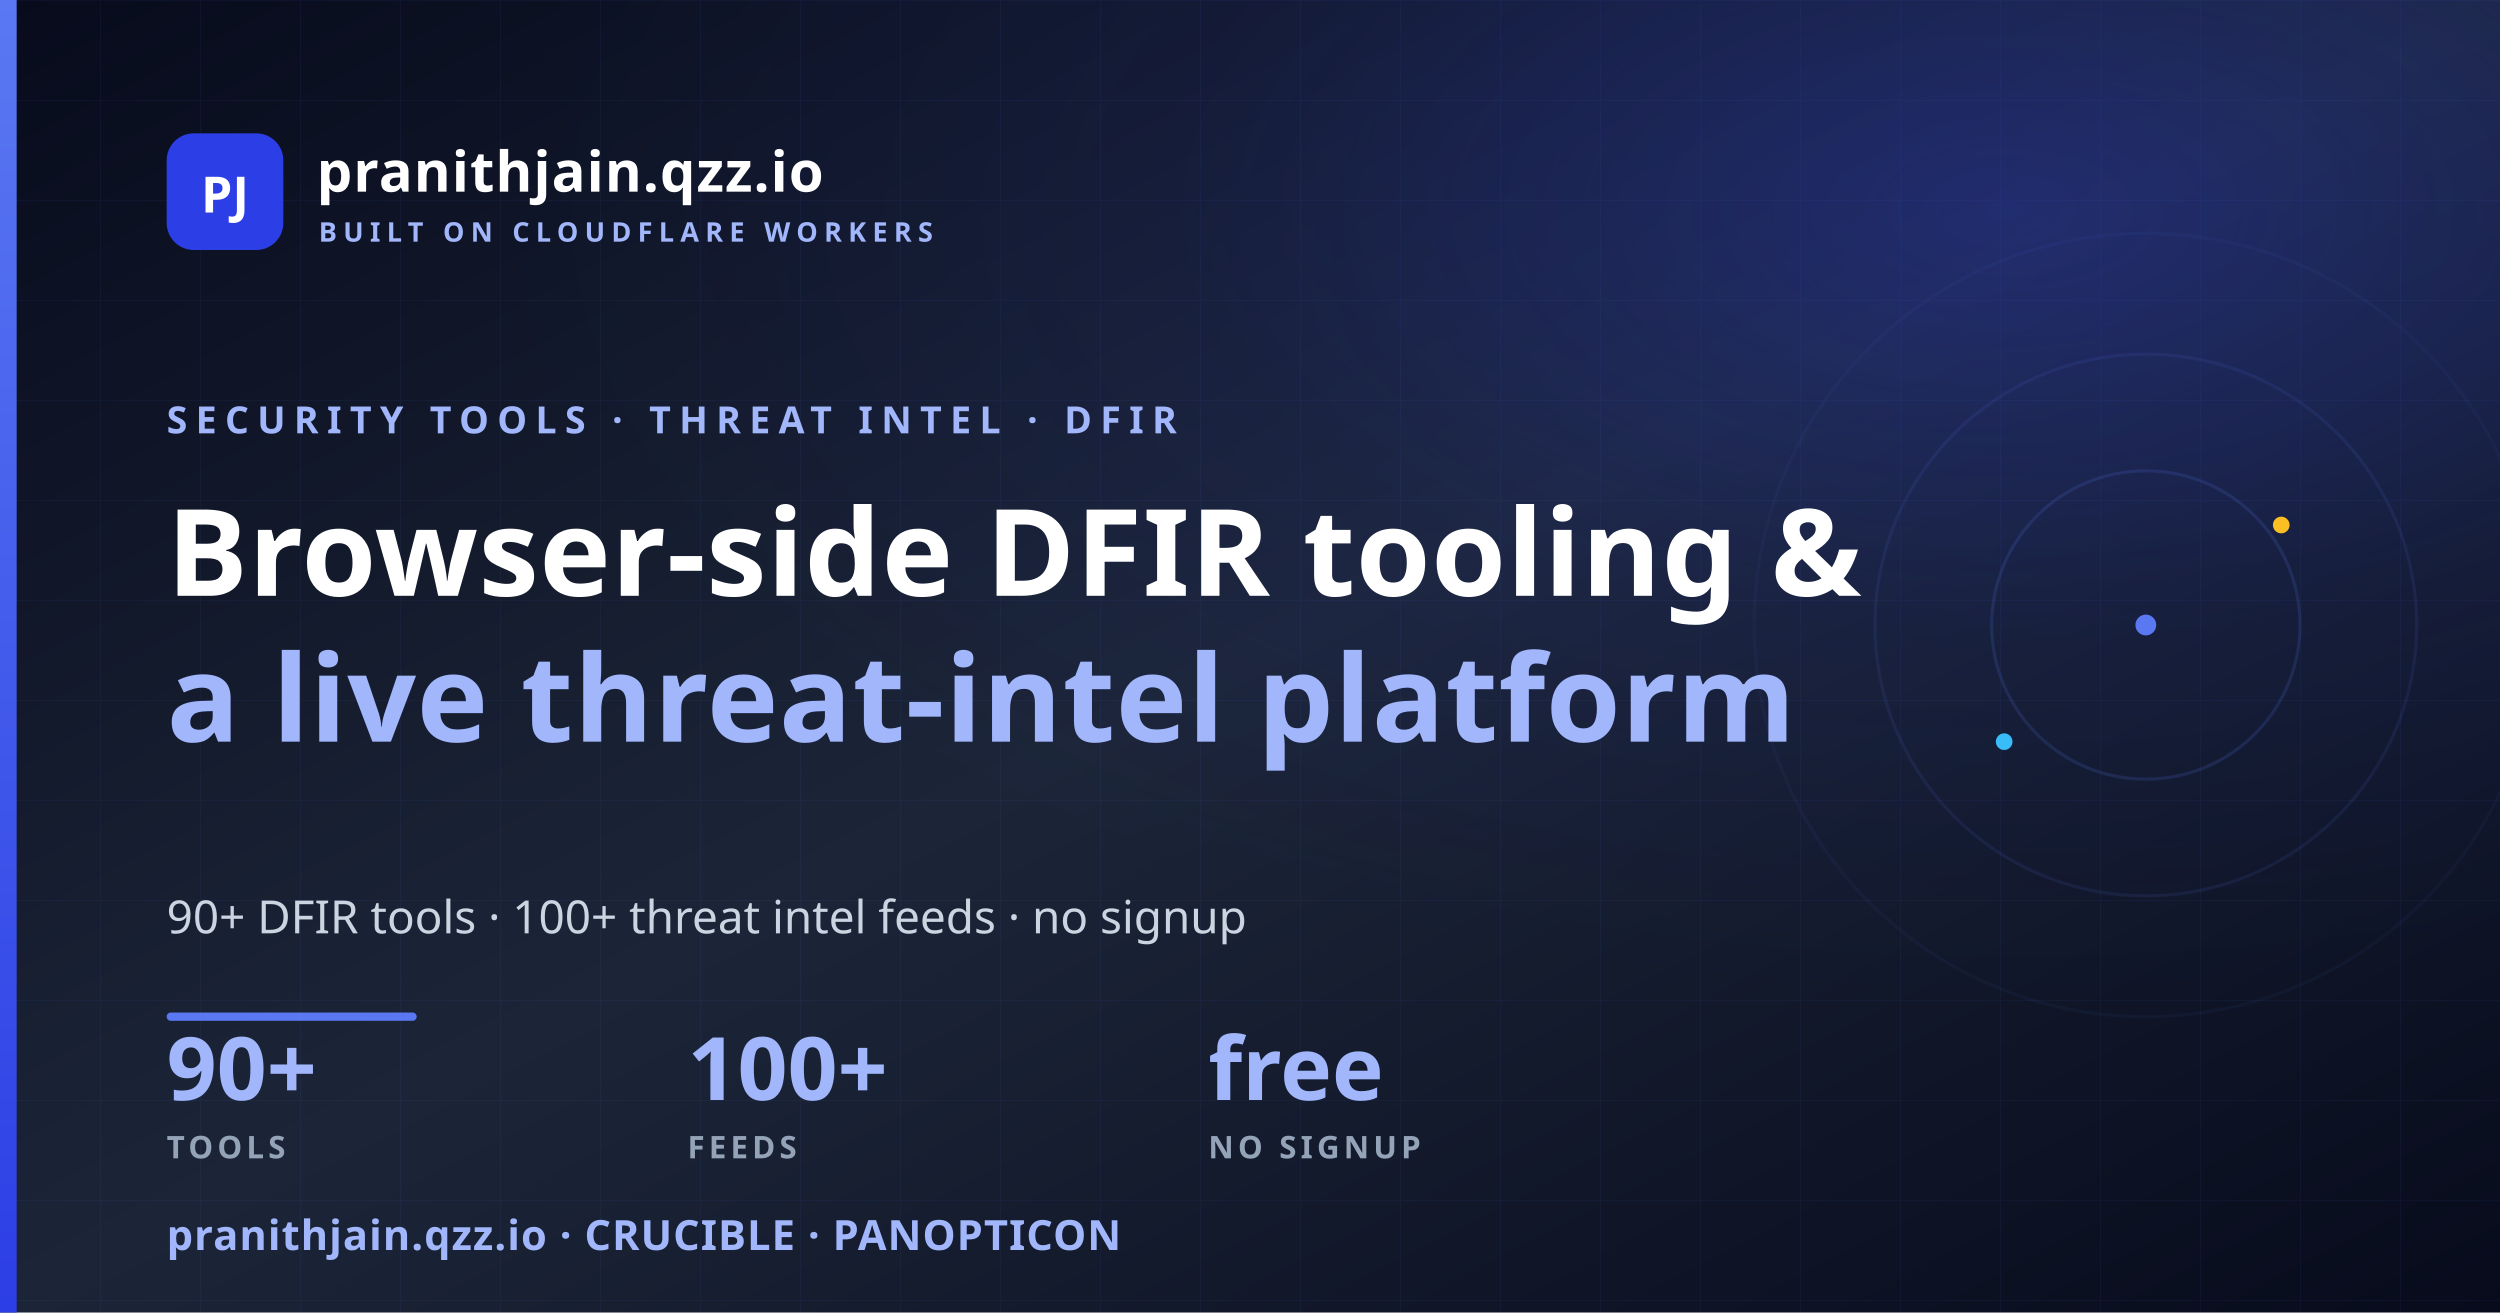
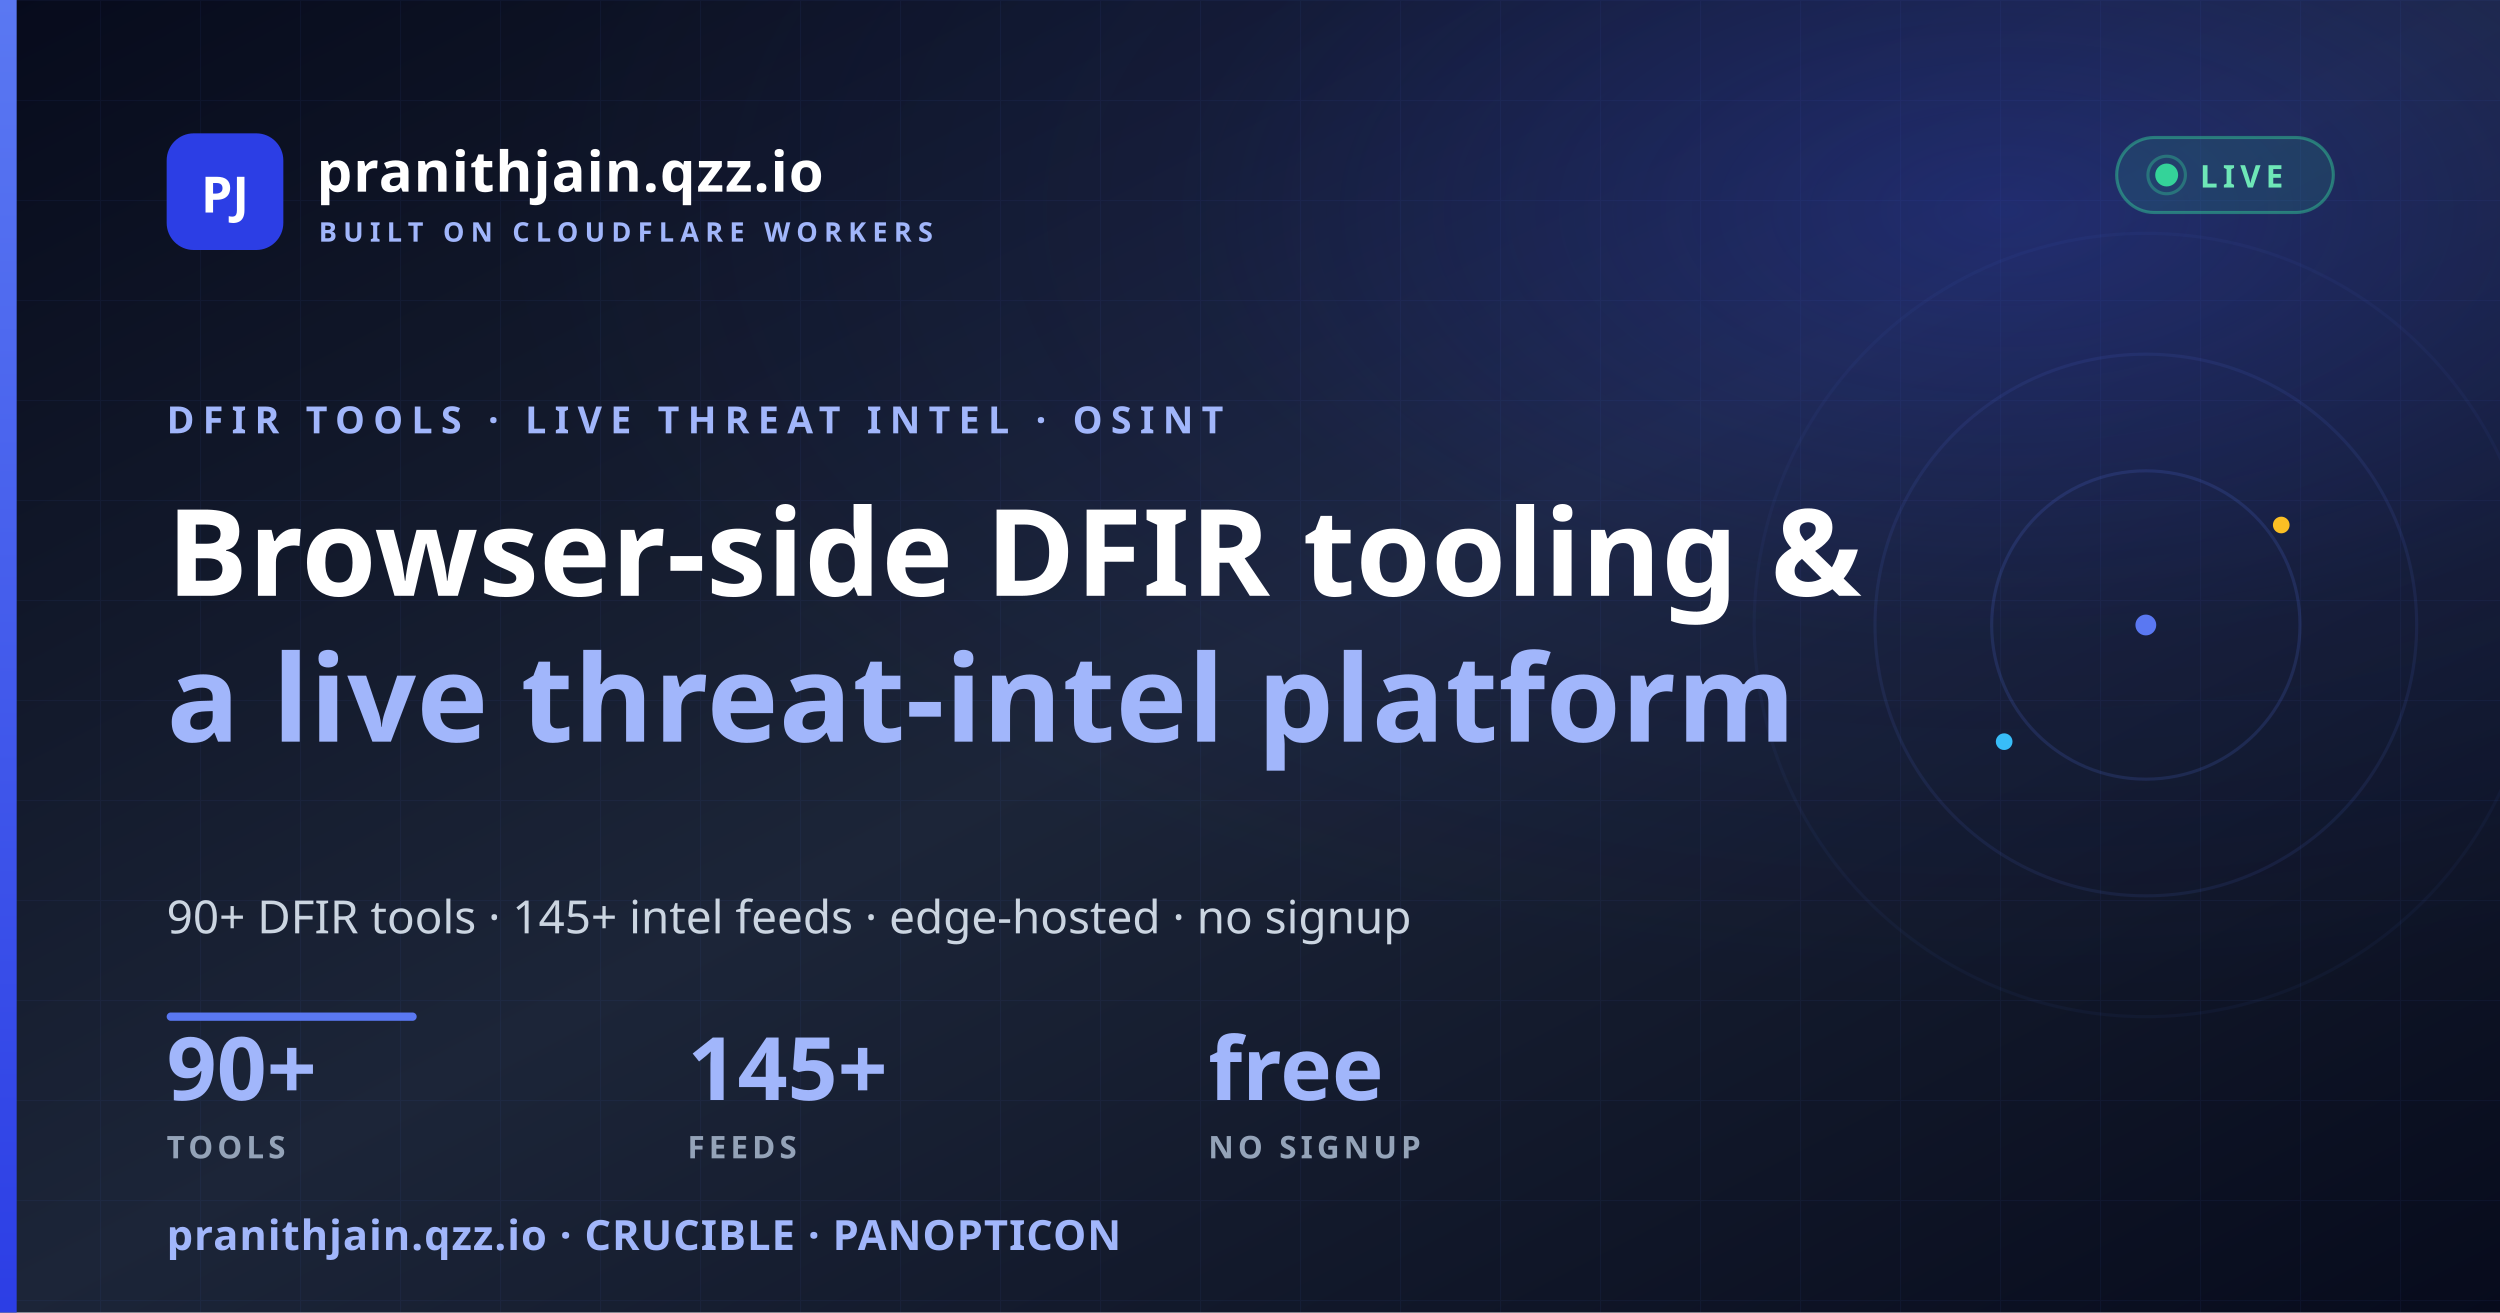
<svg xmlns="http://www.w3.org/2000/svg" width="1200" height="630" viewBox="0 0 1200 630" font-family="'Hanken Grotesk', system-ui, sans-serif">
  <defs>
    <linearGradient id="bg" x1="0" y1="0" x2="1" y2="1">
      <stop offset="0%" stop-color="#070b1c" />
      <stop offset="50%" stop-color="#1c2538" />
      <stop offset="100%" stop-color="#070b1c" />
    </linearGradient>
    <radialGradient id="glow" cx="80%" cy="16%" r="60%">
      <stop offset="0%" stop-color="#2c3ee5" stop-opacity="0.32" />
      <stop offset="55%" stop-color="#2c3ee5" stop-opacity="0.07" />
      <stop offset="100%" stop-color="#2c3ee5" stop-opacity="0" />
    </radialGradient>
    <linearGradient id="bar" x1="0" y1="0" x2="0" y2="1">
      <stop offset="0%" stop-color="#5a78f2" />
      <stop offset="100%" stop-color="#2c3ee5" />
    </linearGradient>
    <pattern id="grid" width="48" height="48" patternUnits="userSpaceOnUse">
      <path d="M 48 0 L 0 0 0 48" fill="none" stroke="#5a78f2" stroke-opacity="0.06" stroke-width="1" />
    </pattern>
  </defs>
  <rect width="1200" height="630" fill="url(#bg)" />
  <rect width="1200" height="630" fill="url(#grid)" />
  <rect width="1200" height="630" fill="url(#glow)" />
  <g stroke="#5a78f2" fill="none">
    <circle cx="1030" cy="300" r="74" stroke-opacity="0.16" stroke-width="1.5" />
    <circle cx="1030" cy="300" r="130" stroke-opacity="0.10" stroke-width="1.5" />
    <circle cx="1030" cy="300" r="188" stroke-opacity="0.05" stroke-width="1.5" />
  </g>
  <circle cx="1030" cy="300" r="5" fill="#5a78f2" />
  <circle cx="1095" cy="252" r="4" fill="#fbbf24" />
  <circle cx="962" cy="356" r="4" fill="#38bdf8" />
  <rect x="0" y="0" width="8" height="630" fill="url(#bar)" />
  <rect x="80" y="64" width="56" height="56" rx="13" fill="#2c3ee5" />
  <text x="108" y="102" text-anchor="middle" font-size="24" font-weight="800" fill="#ffffff">PJ</text>
  <text x="152" y="92" font-size="27" font-weight="800" letter-spacing="0.5" fill="#ffffff">pranithjain.qzz.io</text>
  <text x="153" y="116" font-size="13" font-weight="700" letter-spacing="3" fill="#a1b6fb">BUILT ON CLOUDFLARE WORKERS</text>
-   <text x="80" y="208" font-size="18" font-weight="800" letter-spacing="4" fill="#a1b6fb">SECURITY TOOLS · THREAT INTEL · DFIR</text>
+   <g>
+     <rect x="1016" y="66" width="104" height="36" rx="18" fill="#34d399" fill-opacity="0.12" stroke="#34d399" stroke-opacity="0.45" stroke-width="1.5" />
+     <circle cx="1040" cy="84" r="5.5" fill="#34d399" />
+     <circle cx="1040" cy="84" r="9" fill="none" stroke="#34d399" stroke-opacity="0.35" stroke-width="1.5" />
+     <text x="1056" y="90" font-size="15" font-weight="800" letter-spacing="2.5" fill="#6ee7b7">LIVE</text>
+   </g>
+   <text x="80" y="208" font-size="18" font-weight="800" letter-spacing="4" fill="#a1b6fb">DFIR TOOLS · LIVE THREAT INTEL · OSINT</text>
  <text x="80" y="286" font-size="58" font-weight="800" letter-spacing="0.3" fill="#ffffff">Browser-side DFIR tooling &amp;</text>
  <text x="80" y="356" font-size="58" font-weight="800" letter-spacing="0.3" fill="#a1b6fb">a live threat-intel platform</text>
-   <text x="80" y="448" font-size="22" font-weight="400" fill="#cbd5e1">90+ DFIR tools · 100+ threat intel feeds · no signup</text>
+   <text x="80" y="448" font-size="22" font-weight="400" fill="#cbd5e1">90+ DFIR tools · 145+ intel feeds · edge-hosted · no signup</text>
  <rect x="80" y="486" width="120" height="4" rx="2" fill="#5a78f2" />
  <text x="80" y="528" font-size="42" font-weight="800" fill="#a1b6fb">90+</text>
  <text x="80" y="556" font-size="15" font-weight="600" letter-spacing="2" fill="#94a3b8">TOOLS</text>
-   <text x="330" y="528" font-size="42" font-weight="800" fill="#a1b6fb">100+</text>
+   <text x="330" y="528" font-size="42" font-weight="800" fill="#a1b6fb">145+</text>
  <text x="330" y="556" font-size="15" font-weight="600" letter-spacing="2" fill="#94a3b8">FEEDS</text>
  <text x="580" y="528" font-size="42" font-weight="800" fill="#a1b6fb">free</text>
  <text x="580" y="556" font-size="15" font-weight="600" letter-spacing="2" fill="#94a3b8">NO SIGNUP</text>
  <text x="80" y="600" font-size="20" font-weight="700" letter-spacing="0.5" fill="#94a3b8">
    <tspan fill="#a1b6fb" font-weight="800">pranithjain.qzz.io  ·  CRUCIBLE  ·  PANOPTICON</tspan>
  </text>
</svg>
